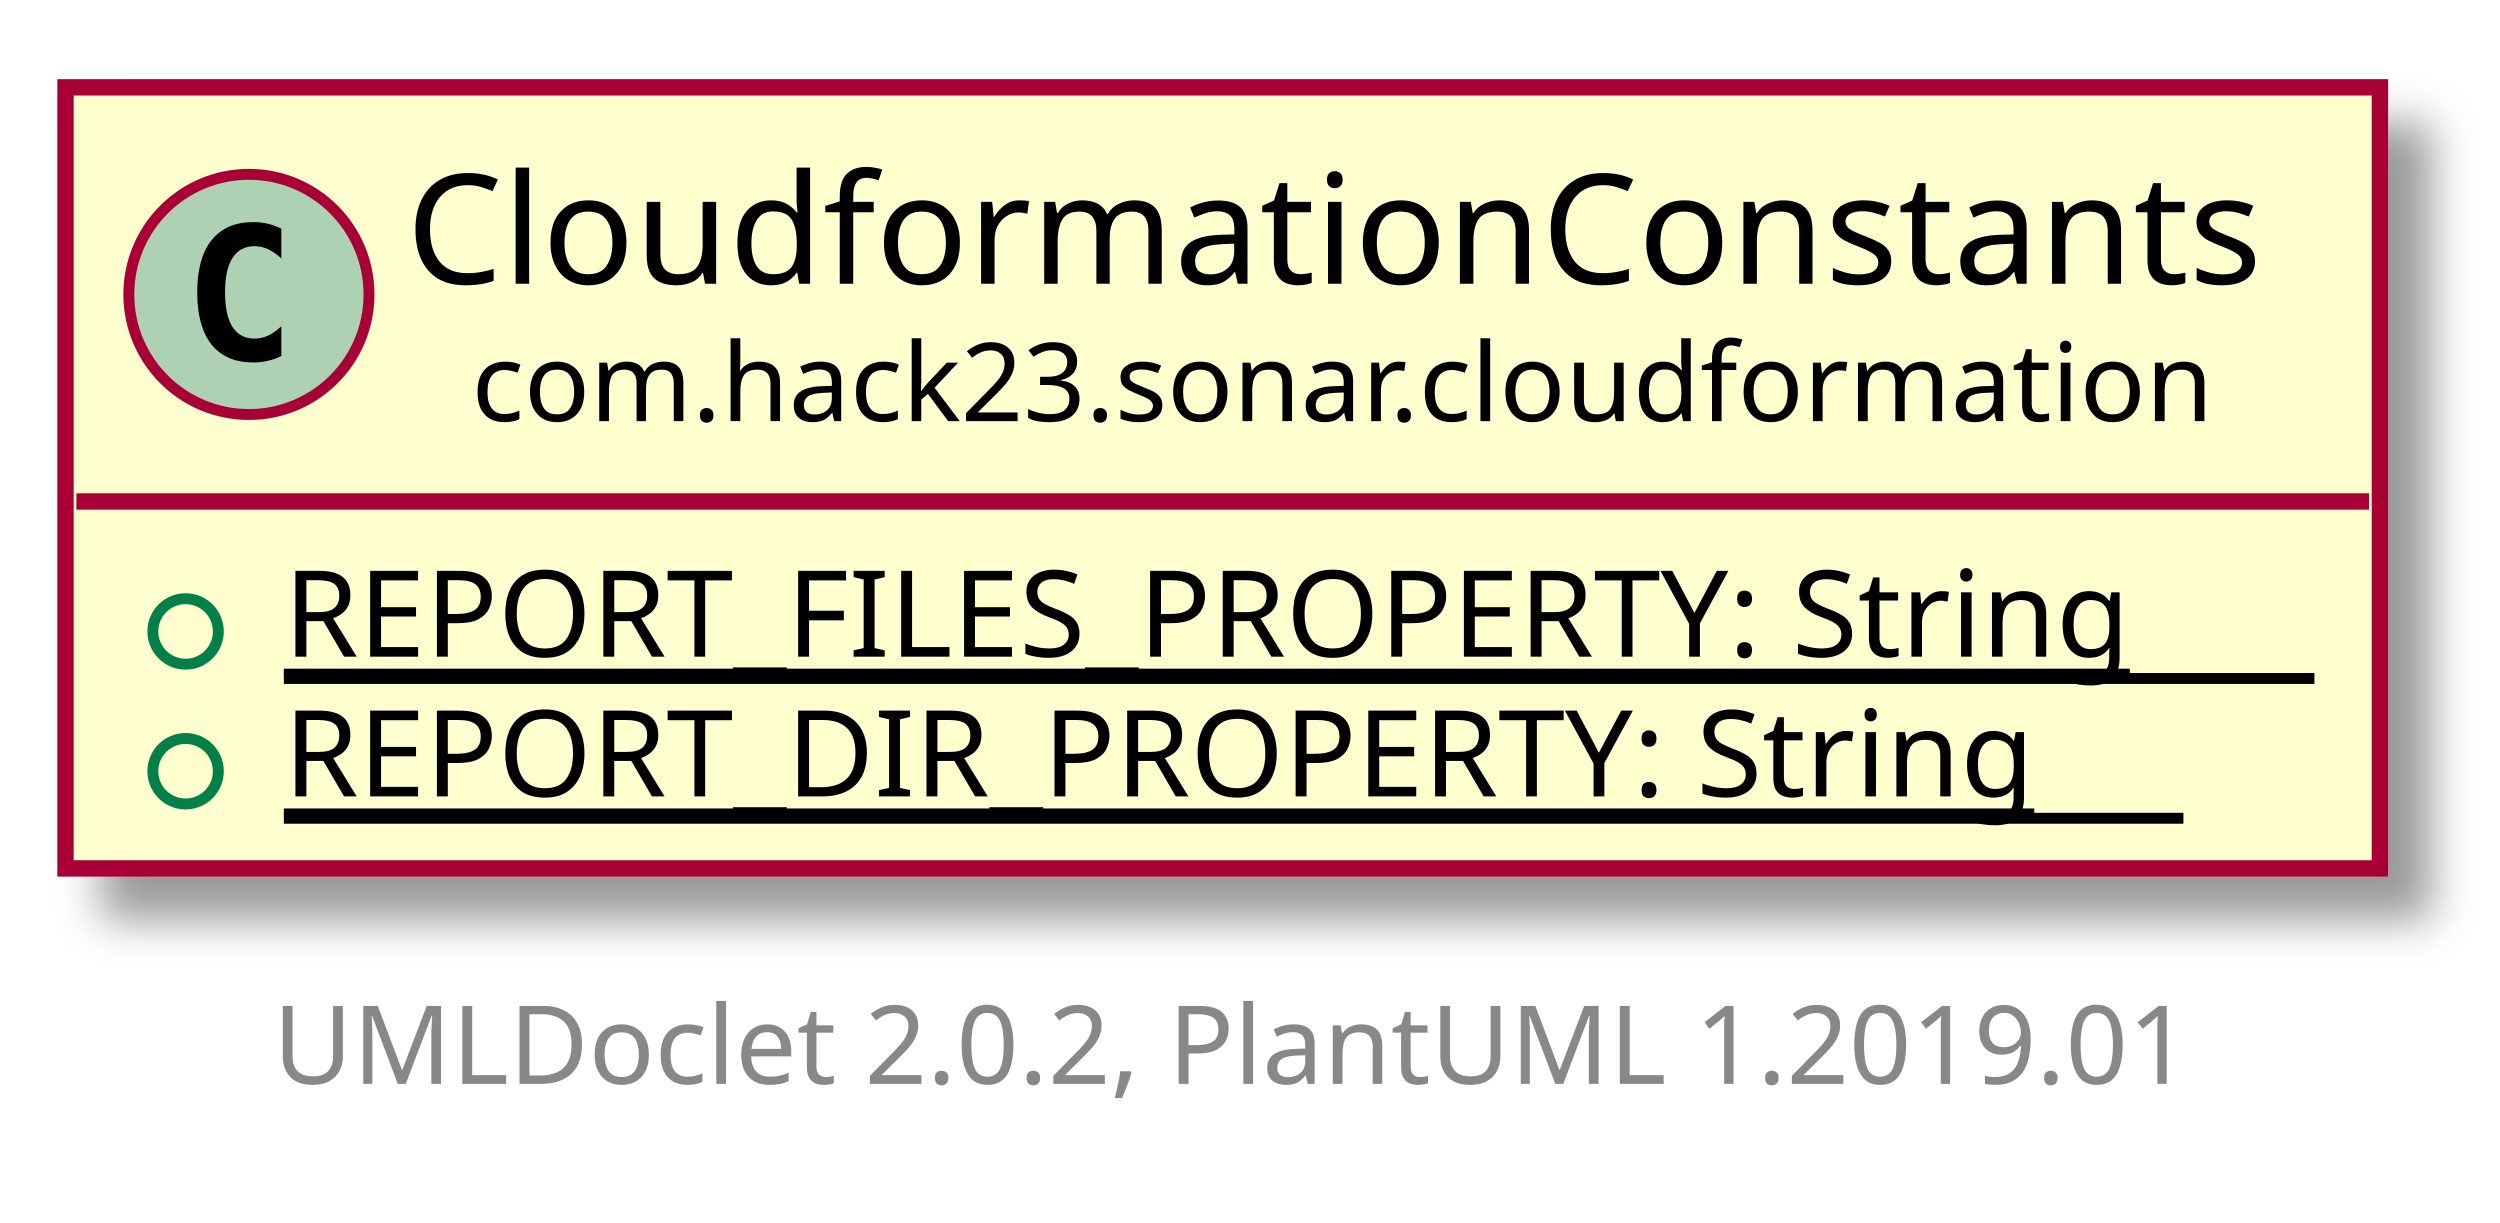
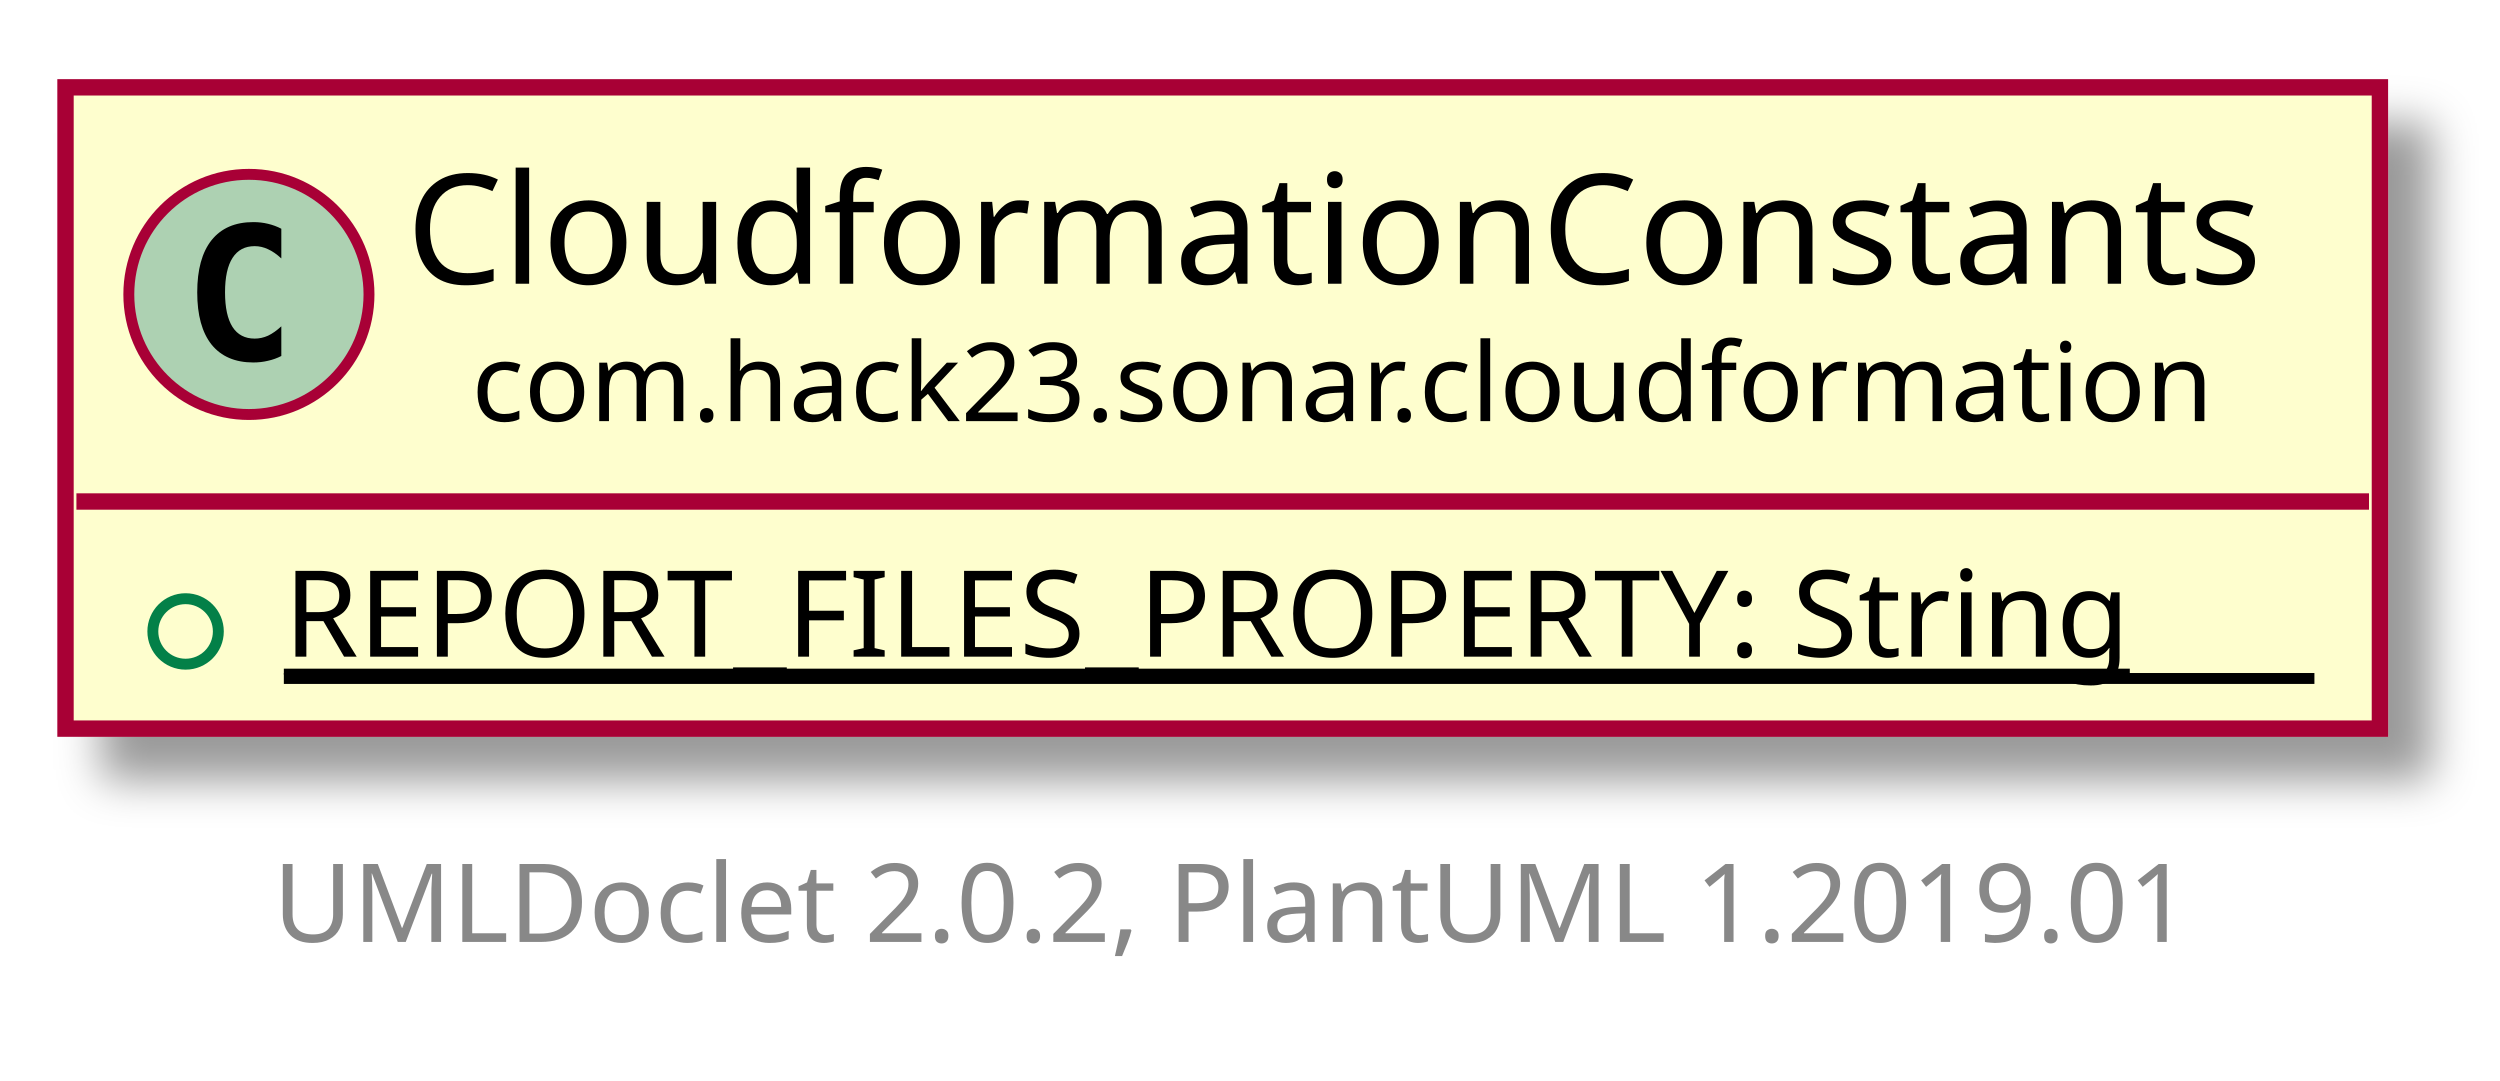
- <svg xmlns="http://www.w3.org/2000/svg" xmlns:xlink="http://www.w3.org/1999/xlink" contentScriptType="application/ecmascript" contentStyleType="text/css" height="112px" preserveAspectRatio="none" style="width:229px;height:112px;" version="1.1" viewBox="0 0 229 112" width="229px" zoomAndPan="magnify">
+ <svg xmlns="http://www.w3.org/2000/svg" xmlns:xlink="http://www.w3.org/1999/xlink" contentScriptType="application/ecmascript" contentStyleType="text/css" height="99px" preserveAspectRatio="none" style="width:229px;height:99px;" version="1.1" viewBox="0 0 229 99" width="229px" zoomAndPan="magnify">
  <defs>
-     <filter height="300%" id="frdngc3rl1jhx" width="300%" x="-1" y="-1">
+     <filter height="300%" id="fh6vinpzpyudu" width="300%" x="-1" y="-1">
      <feGaussianBlur result="blurOut" stdDeviation="2.0" />
      <feColorMatrix in="blurOut" result="blurOut2" type="matrix" values="0 0 0 0 0 0 0 0 0 0 0 0 0 0 0 0 0 0 .4 0" />
      <feOffset dx="4.0" dy="4.0" in="blurOut2" result="blurOut3" />
      <feBlend in="SourceGraphic" in2="blurOut3" mode="normal" />
    </filter>
  </defs>
  <g>
    <a target="_top" xlink:actuate="onRequest" xlink:href="CloudformationConstants.html" xlink:show="new" xlink:title="CloudformationConstants.html" xlink:type="simple">
-       <rect fill="#FEFECE" filter="url(#frdngc3rl1jhx)" height="71.547" id="com.hack23.sonar.cloudformation.CloudformationConstants" style="stroke: #A80036; stroke-width: 1.5;" width="212" x="6" y="8" />
+       <rect fill="#FEFECE" filter="url(#fh6vinpzpyudu)" height="58.742" id="com.hack23.sonar.cloudformation.CloudformationConstants" style="stroke: #A80036; stroke-width: 1.5;" width="212" x="6" y="8" />
      <ellipse cx="22.8" cy="26.969" fill="#ADD1B2" rx="11" ry="11" style="stroke: #A80036; stroke-width: 1.0;" />
      <path d="M25.769,32.609 Q25.191,32.906 24.55,33.047 Q23.909,33.203 23.206,33.203 Q20.706,33.203 19.378,31.562 Q18.066,29.906 18.066,26.781 Q18.066,23.656 19.378,22 Q20.706,20.344 23.206,20.344 Q23.909,20.344 24.55,20.5 Q25.206,20.656 25.769,20.953 L25.769,23.672 Q25.144,23.094 24.55,22.828 Q23.956,22.547 23.331,22.547 Q21.988,22.547 21.3,23.625 Q20.613,24.688 20.613,26.781 Q20.613,28.875 21.3,29.953 Q21.988,31.016 23.331,31.016 Q23.956,31.016 24.55,30.75 Q25.144,30.469 25.769,29.891 L25.769,32.609 Z " />
      <text fill="#000000" font-family="sans-serif" font-size="14" lengthAdjust="spacingAndGlyphs" textLength="176" x="37.2" y="25.995">CloudformationConstants</text>
      <text fill="#000000" font-family="sans-serif" font-size="10" lengthAdjust="spacingAndGlyphs" textLength="164" x="43.2" y="38.579">com.hack23.sonar.cloudformation</text>
      <line style="stroke: #A80036; stroke-width: 1.5;" x1="7" x2="217" y1="45.938" y2="45.938" />
      <ellipse cx="17" cy="57.84" fill="none" rx="3" ry="3" style="stroke: #038048; stroke-width: 1.0;" />
      <text fill="#000000" font-family="sans-serif" font-size="11" lengthAdjust="spacingAndGlyphs" text-decoration="underline" textLength="186" x="26" y="60.148">REPORT_FILES_PROPERTY: String</text>
      <line style="stroke: #000000; stroke-width: 1.0;" x1="26" x2="212" y1="62.148" y2="62.148" />
-       <ellipse cx="17" cy="70.644" fill="none" rx="3" ry="3" style="stroke: #038048; stroke-width: 1.0;" />
-       <text fill="#000000" font-family="sans-serif" font-size="11" lengthAdjust="spacingAndGlyphs" text-decoration="underline" textLength="174" x="26" y="72.953">REPORT_DIR_PROPERTY: String</text>
-       <line style="stroke: #000000; stroke-width: 1.0;" x1="26" x2="200" y1="74.953" y2="74.953" />
    </a>
-     <text fill="#888888" font-family="sans-serif" font-size="10" lengthAdjust="spacingAndGlyphs" textLength="186" x="25" y="99.282">UMLDoclet 2.0.2, PlantUML 1.2019.01</text>
+     <text fill="#888888" font-family="sans-serif" font-size="10" lengthAdjust="spacingAndGlyphs" textLength="186" x="25" y="86.282">UMLDoclet 2.0.2, PlantUML 1.2019.01</text>
  </g>
</svg>
